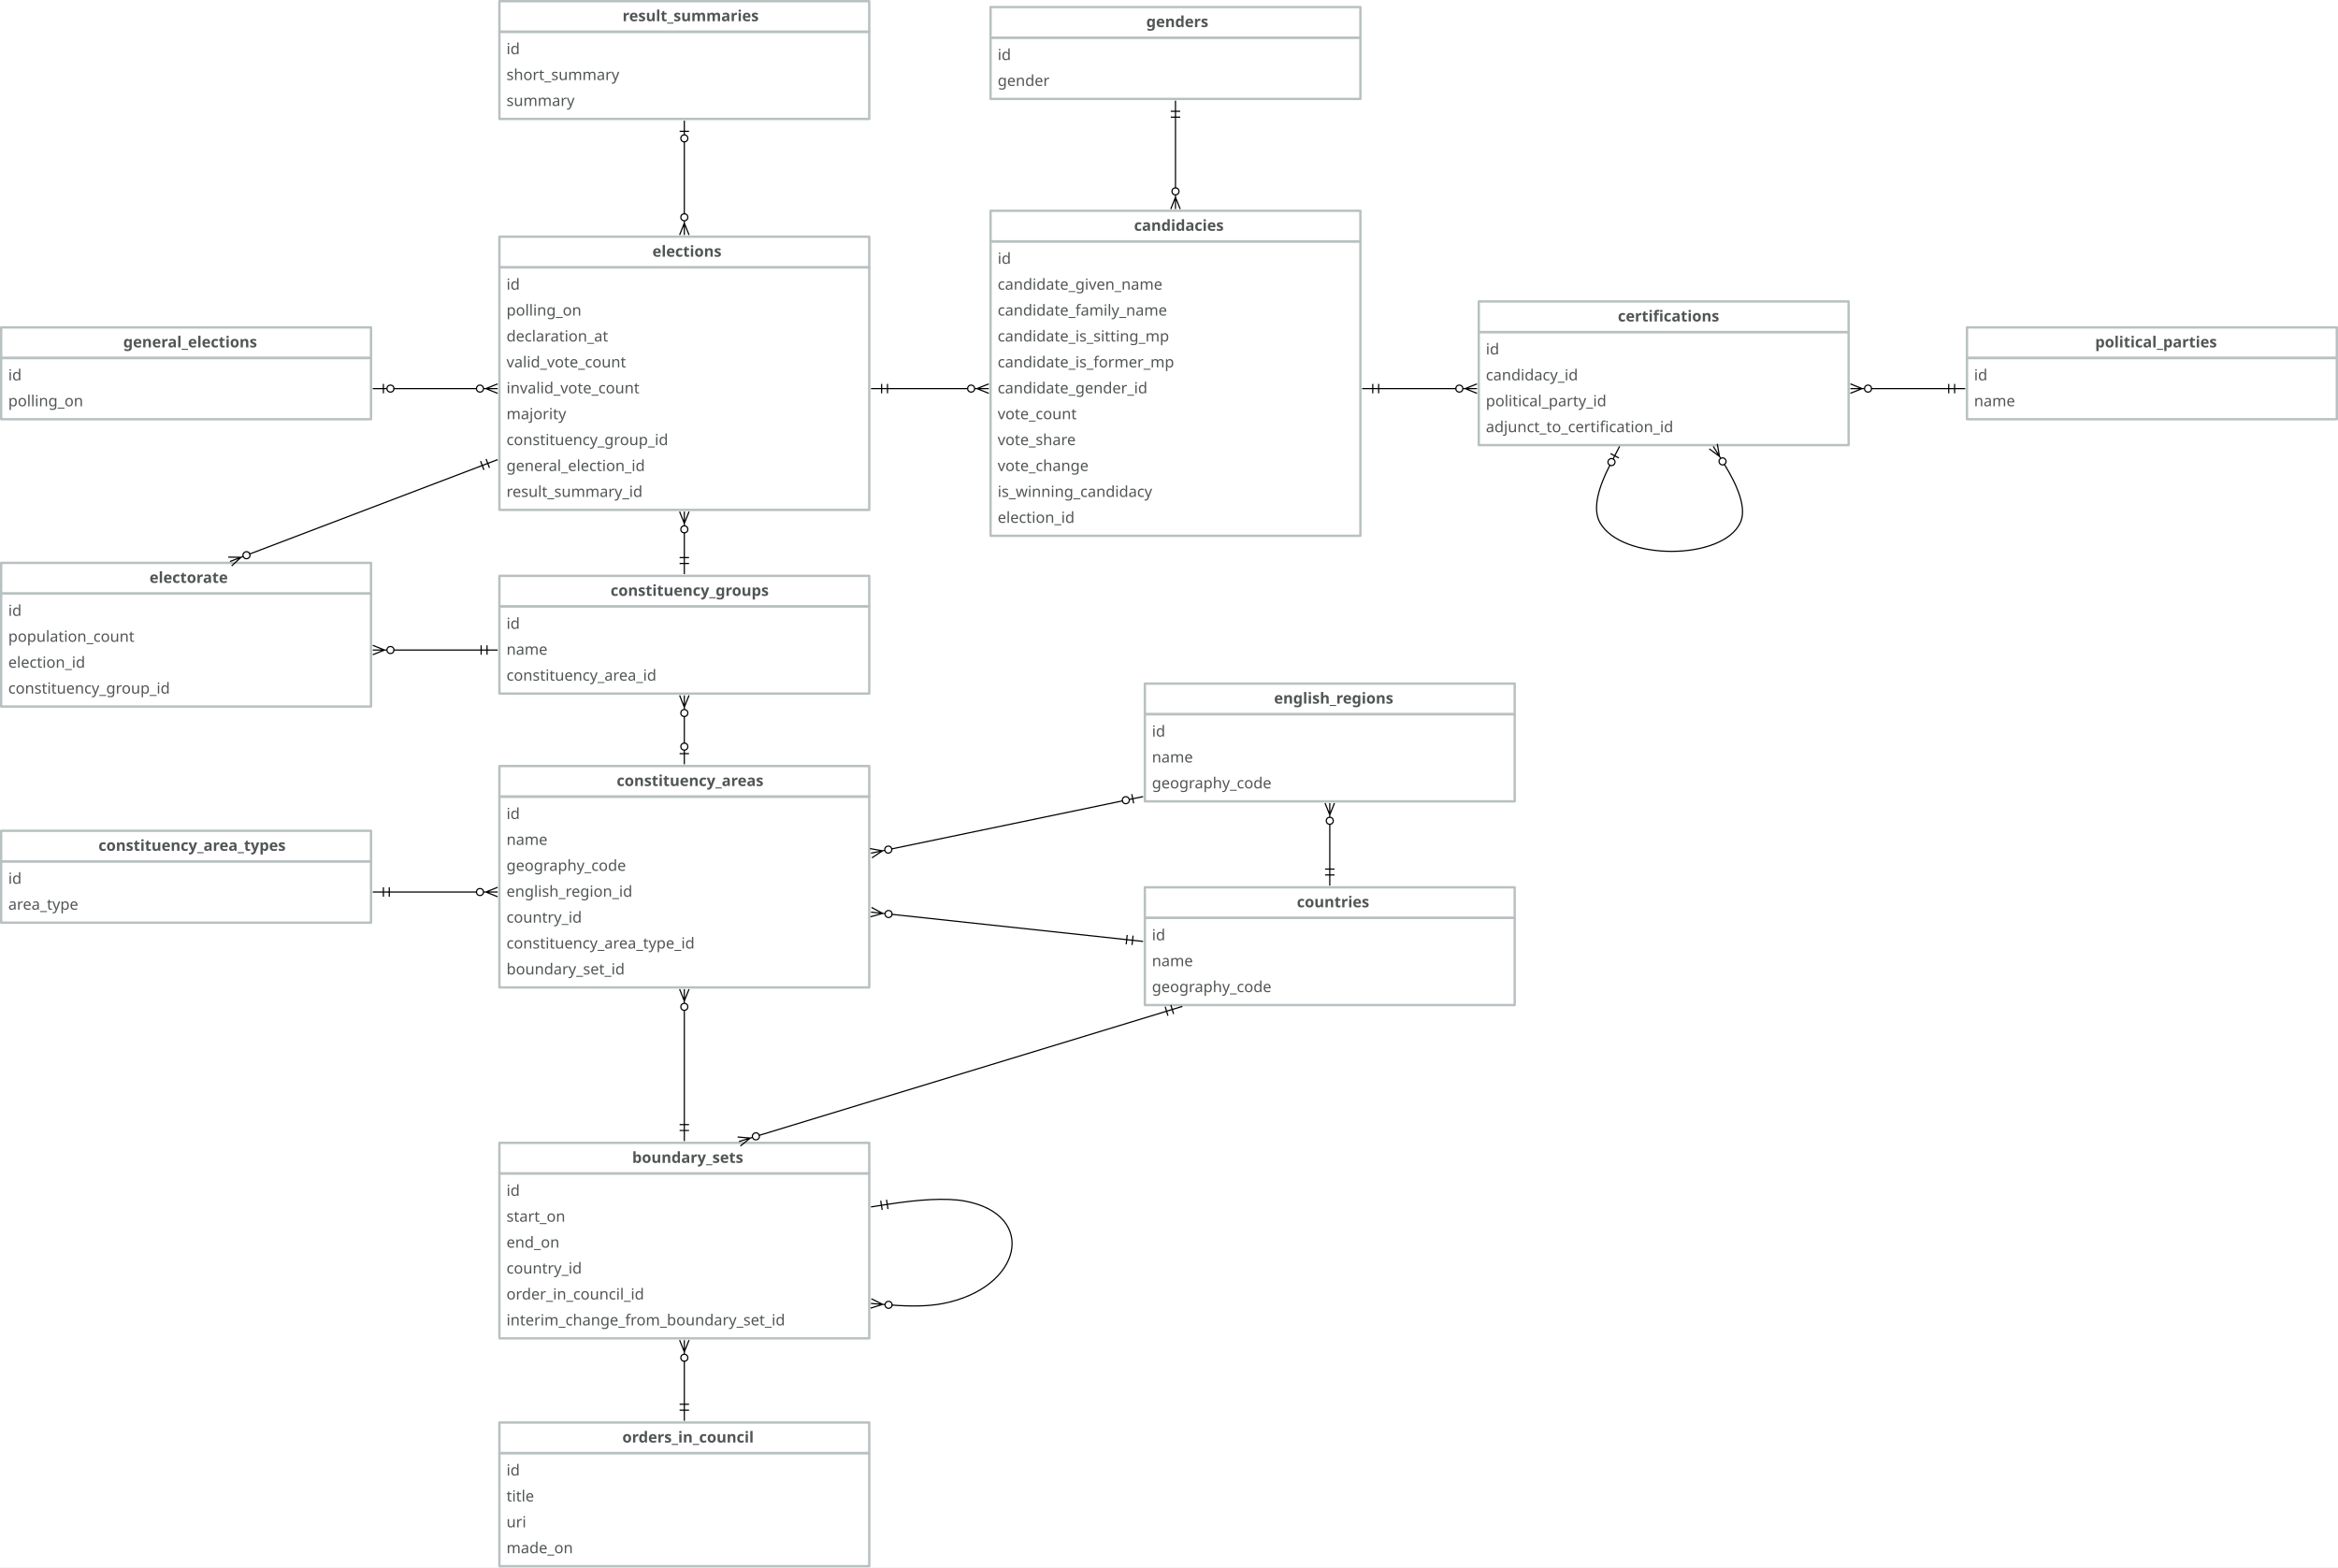
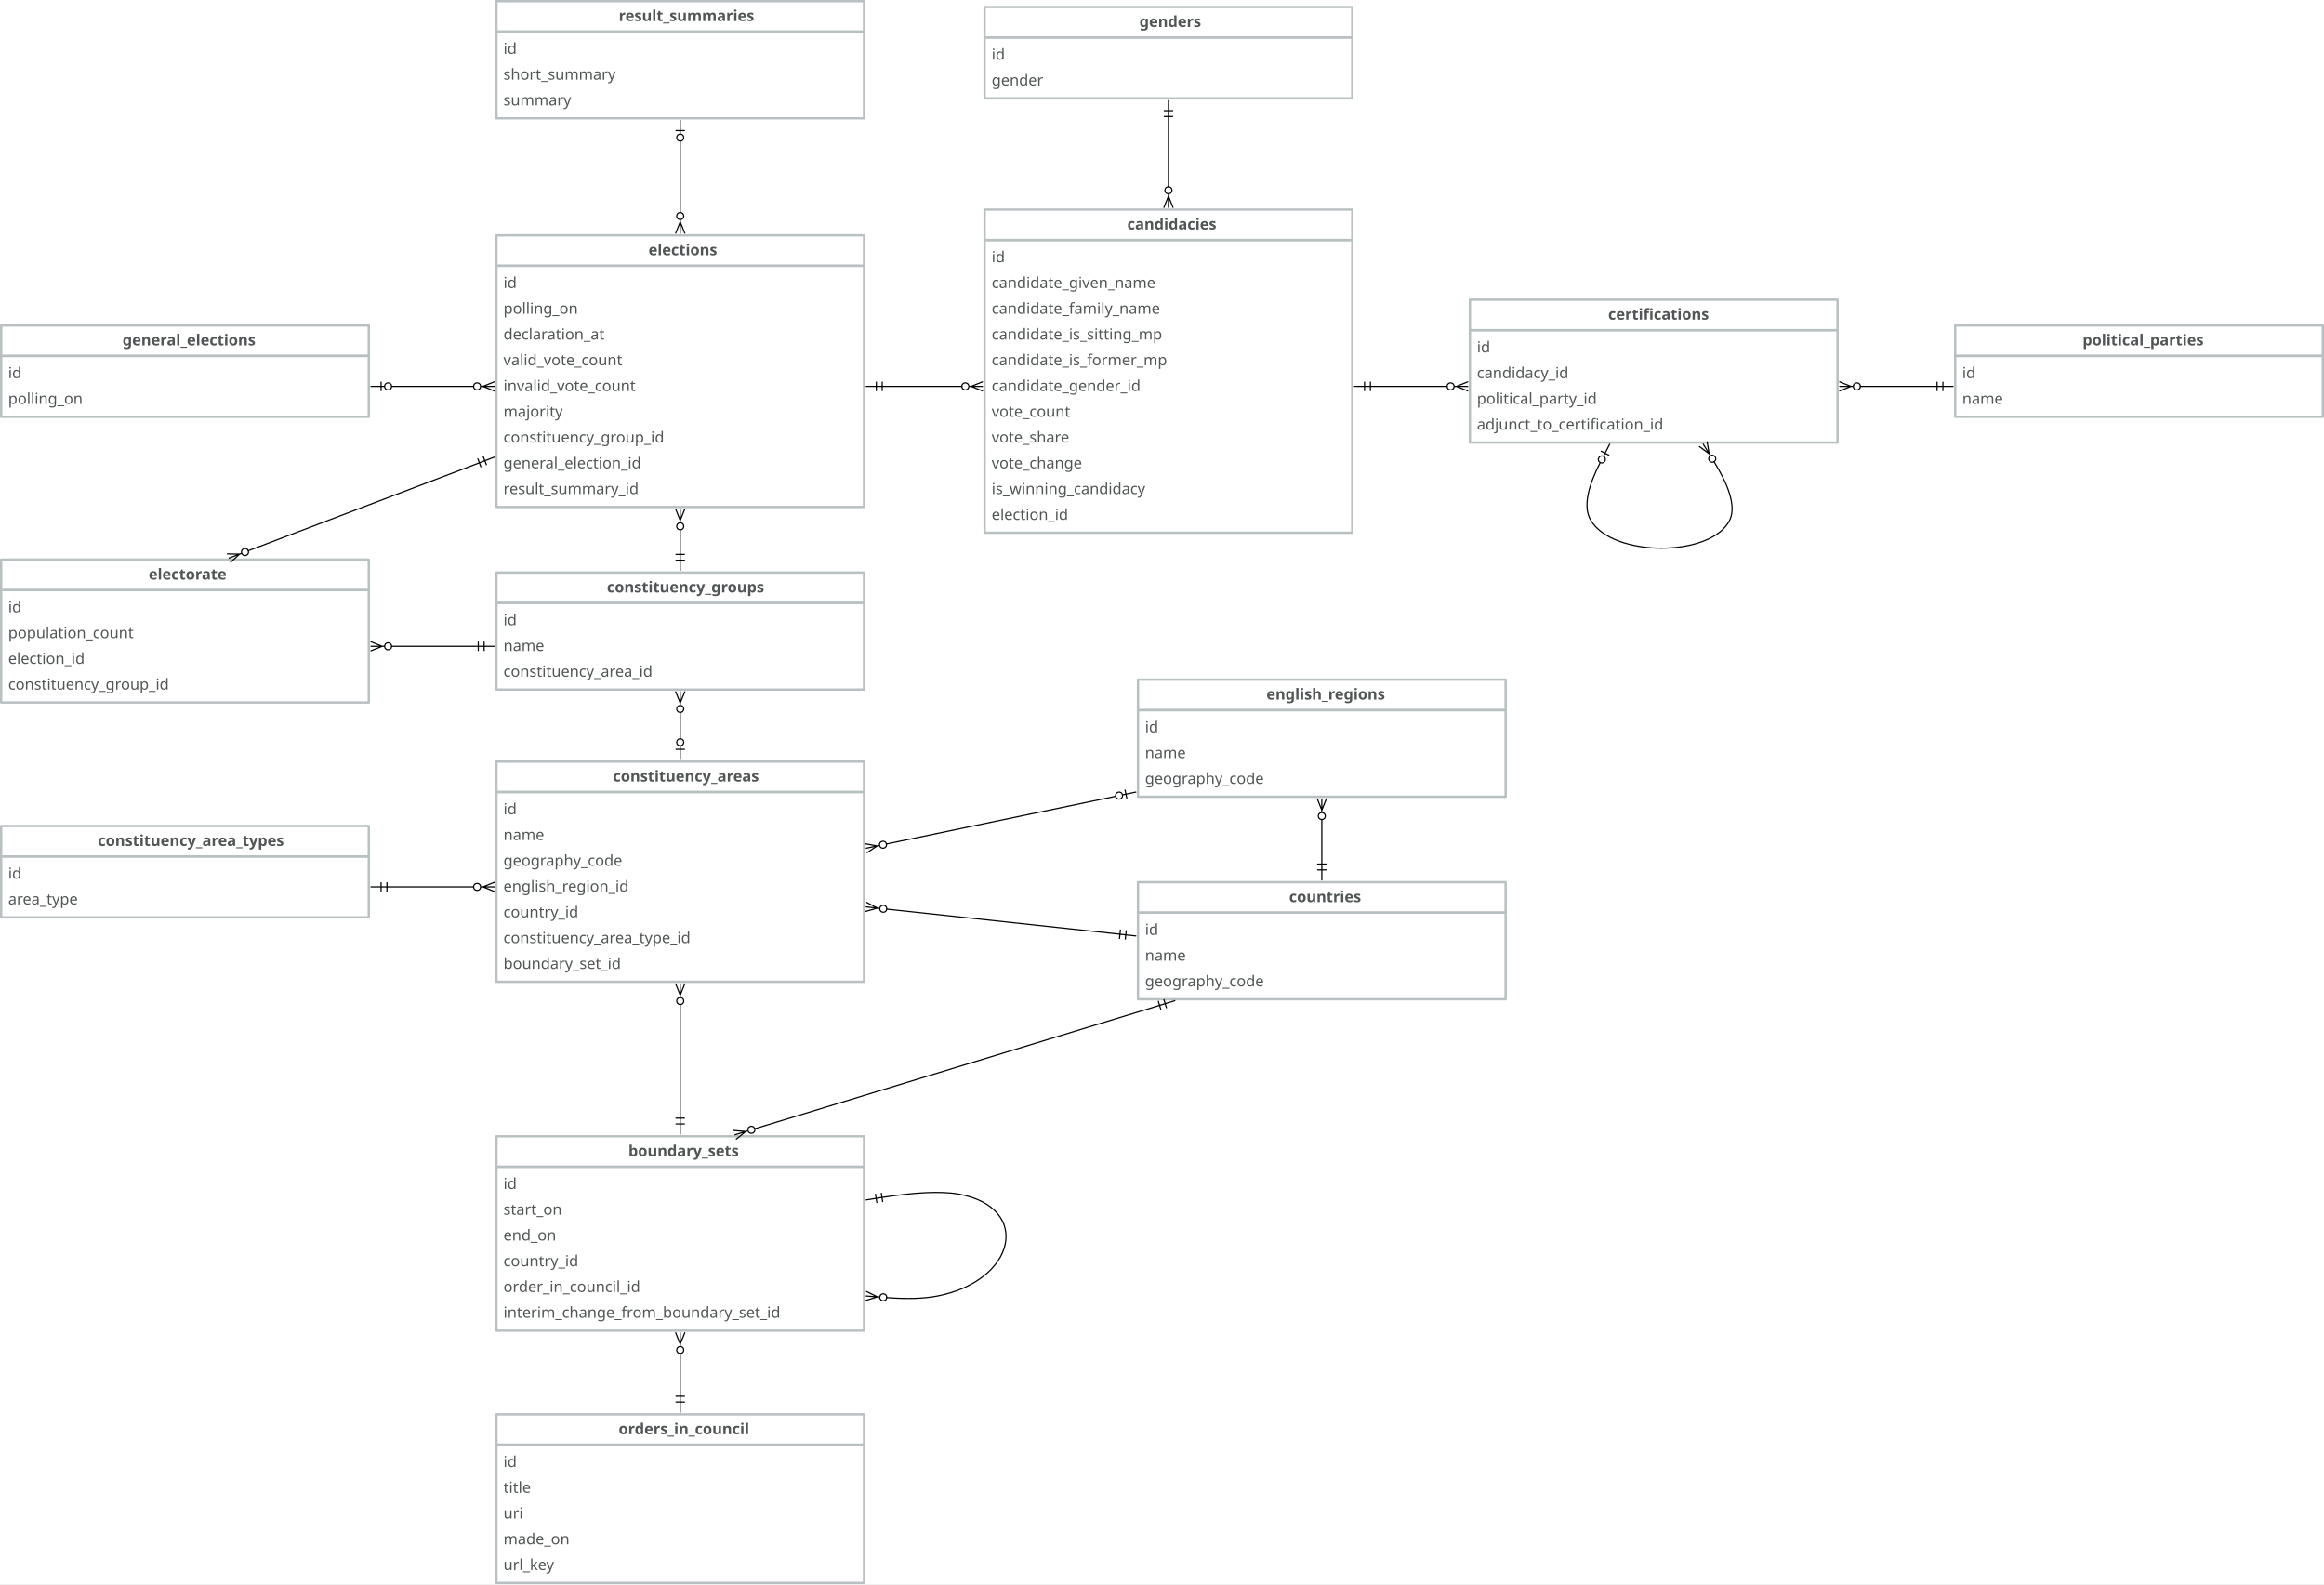
- <svg xmlns="http://www.w3.org/2000/svg" version="1.1" viewBox="62 -91 1985 1331" width="1985" height="1331">
+ <svg xmlns="http://www.w3.org/2000/svg" version="1.1" viewBox="62 -91 1985 1353" width="1985" height="1353">
  <defs>
    <marker orient="auto" overflow="visible" markerUnits="strokeWidth" id="CrowBall_Marker" stroke-linejoin="miter" stroke-miterlimit="10" viewBox="-1 -5 20 10" markerWidth="20" markerHeight="10" color="black">
      <g>
        <path d="M 18 0 L 6 0 M 18 4 L 8 0 L 18 -4 M .879 2.121 C -.293 .95 -.293 -.95 .879 -2.121 C 2.05 -3.293 3.95 -3.293 5.121 -2.121 C 6.293 -.95 6.293 .95 5.121 2.121 C 3.95 3.293 2.05 3.293 .879 2.121" fill="none" stroke="currentColor" stroke-width="1" />
      </g>
    </marker>
    <marker orient="auto" overflow="visible" markerUnits="strokeWidth" id="BarBall_Marker" stroke-linejoin="miter" stroke-miterlimit="10" viewBox="-19 -5 20 10" markerWidth="20" markerHeight="10" color="black">
      <g>
        <path d="M -18 0 L -6 0 M -9 -4 L -9 4 M -.879 -2.121 C .293 -.95 .293 .95 -.879 2.121 C -2.05 3.293 -3.95 3.293 -5.121 2.121 C -6.293 .95 -6.293 -.95 -5.121 -2.121 C -3.95 -3.293 -2.05 -3.293 -.879 -2.121" fill="none" stroke="currentColor" stroke-width="1" />
      </g>
    </marker>
    <marker orient="auto" overflow="visible" markerUnits="strokeWidth" id="DoubleBar_Marker" stroke-linejoin="miter" stroke-miterlimit="10" viewBox="-15 -5 16 10" markerWidth="16" markerHeight="10" color="black">
      <g>
        <path d="M -14 0 L 0 0 M -5 -4 L -5 4 M 0 -4 L 0 4" fill="none" stroke="currentColor" stroke-width="1" />
      </g>
    </marker>
  </defs>
  <g id="Canvas_1" stroke-opacity="1" stroke="none" stroke-dasharray="none" fill="none" fill-opacity="1">
-     <rect fill="white" x="62" y="-91" width="1985" height="1331" />
+     <rect fill="white" x="62" y="-91" width="1985" height="1353" />
    <g id="Canvas_1_Layer_1">
      <g id="Group_2">
        <g id="Graphic_4">
          <rect x="63" y="213" width="314" height="52" stroke="#b9c0c1" stroke-linecap="round" stroke-linejoin="round" stroke-width="2" />
          <text transform="translate(69 219)" fill="#515556">
            <tspan font-family="Avenir" font-size="13" fill="#515556" x="0" y="13">id</tspan>
            <tspan font-family="Avenir" font-size="13" fill="#515556" x="0" y="35">polling_on</tspan>
          </text>
        </g>
        <g id="Graphic_3">
          <rect x="63" y="187" width="314" height="26" stroke="#b9c0c1" stroke-linecap="round" stroke-linejoin="round" stroke-width="2" />
          <text transform="translate(69 191)" fill="#515556">
            <tspan font-family="Avenir" font-weight="bold" font-size="13" fill="#515556" x="97.661" y="13">general_elections</tspan>
          </text>
        </g>
      </g>
      <g id="Group_5">
        <g id="Graphic_7">
          <rect x="486" y="585.5" width="314" height="162" stroke="#b9c0c1" stroke-linecap="round" stroke-linejoin="round" stroke-width="2" />
          <text transform="translate(492 591.5)" fill="#515556">
            <tspan font-family="Avenir" font-size="13" fill="#515556" x="0" y="13">id</tspan>
            <tspan font-family="Avenir" font-size="13" fill="#515556" x="0" y="35">name</tspan>
            <tspan font-family="Avenir" font-size="13" fill="#515556" x="0" y="57">geography_code</tspan>
            <tspan font-family="Avenir" font-size="13" fill="#515556" x="0" y="79">english_region_id</tspan>
            <tspan font-family="Avenir" font-size="13" fill="#515556" x="0" y="101">country_id</tspan>
            <tspan font-family="Avenir" font-size="13" fill="#515556" x="0" y="123">constituency_area_type_id</tspan>
            <tspan font-family="Avenir" font-size="13" fill="#515556" x="0" y="145">boundary_set_id</tspan>
          </text>
        </g>
        <g id="Graphic_6">
          <rect x="486" y="559.5" width="314" height="26" stroke="#b9c0c1" stroke-linecap="round" stroke-linejoin="round" stroke-width="2" />
          <text transform="translate(492 563.5)" fill="#515556">
            <tspan font-family="Avenir" font-weight="bold" font-size="13" fill="#515556" x="93.573" y="13">constituency_areas</tspan>
          </text>
        </g>
      </g>
      <g id="Group_8">
        <g id="Graphic_10">
          <rect x="486" y="424" width="314" height="74" stroke="#b9c0c1" stroke-linecap="round" stroke-linejoin="round" stroke-width="2" />
          <text transform="translate(492 430)" fill="#515556">
            <tspan font-family="Avenir" font-size="13" fill="#515556" x="0" y="13">id</tspan>
            <tspan font-family="Avenir" font-size="13" fill="#515556" x="0" y="35">name</tspan>
            <tspan font-family="Avenir" font-size="13" fill="#515556" x="0" y="57">constituency_area_id</tspan>
          </text>
        </g>
        <g id="Graphic_9">
          <rect x="486" y="398" width="314" height="26" stroke="#b9c0c1" stroke-linecap="round" stroke-linejoin="round" stroke-width="2" />
          <text transform="translate(492 402)" fill="#515556">
            <tspan font-family="Avenir" font-weight="bold" font-size="13" fill="#515556" x="88.398" y="13">constituency_groups</tspan>
          </text>
        </g>
      </g>
      <g id="Line_11">
        <line x1="643" y1="540" x2="643" y2="517.5" marker-end="url(#CrowBall_Marker)" marker-start="url(#BarBall_Marker)" stroke="black" stroke-linecap="round" stroke-linejoin="round" stroke-width="1" />
      </g>
      <g id="Group_12">
        <g id="Graphic_14">
          <rect x="486" y="136" width="314" height="206" stroke="#b9c0c1" stroke-linecap="round" stroke-linejoin="round" stroke-width="2" />
          <text transform="translate(492 142)" fill="#515556">
            <tspan font-family="Avenir" font-size="13" fill="#515556" x="0" y="13">id</tspan>
            <tspan font-family="Avenir" font-size="13" fill="#515556" x="0" y="35">polling_on</tspan>
            <tspan font-family="Avenir" font-size="13" fill="#515556" x="0" y="57">declaration_at</tspan>
            <tspan font-family="Avenir" font-size="13" fill="#515556" x="0" y="79">valid_vote_count</tspan>
            <tspan font-family="Avenir" font-size="13" fill="#515556" x="0" y="101">invalid_vote_count</tspan>
            <tspan font-family="Avenir" font-size="13" fill="#515556" x="0" y="123">majority</tspan>
            <tspan font-family="Avenir" font-size="13" fill="#515556" x="0" y="145">constituency_group_id</tspan>
            <tspan font-family="Avenir" font-size="13" fill="#515556" x="0" y="167">general_election_id</tspan>
            <tspan font-family="Avenir" font-size="13" fill="#515556" x="0" y="189">result_summary_id</tspan>
          </text>
        </g>
        <g id="Graphic_13">
          <rect x="486" y="110" width="314" height="26" stroke="#b9c0c1" stroke-linecap="round" stroke-linejoin="round" stroke-width="2" />
          <text transform="translate(492 114)" fill="#515556">
            <tspan font-family="Avenir" font-weight="bold" font-size="13" fill="#515556" x="123.908" y="13">elections</tspan>
          </text>
        </g>
      </g>
      <g id="Line_15">
        <line x1="643" y1="382.5" x2="643" y2="361.5" marker-end="url(#CrowBall_Marker)" marker-start="url(#DoubleBar_Marker)" stroke="black" stroke-linecap="round" stroke-linejoin="round" stroke-width="1" />
      </g>
      <g id="Line_16">
        <line x1="396.5" y1="239" x2="466.5" y2="239" marker-end="url(#CrowBall_Marker)" marker-start="url(#BarBall_Marker)" stroke="black" stroke-linecap="round" stroke-linejoin="round" stroke-width="1" />
      </g>
      <g id="Group_17">
        <g id="Graphic_19">
          <rect x="903" y="114" width="314" height="250" stroke="#b9c0c1" stroke-linecap="round" stroke-linejoin="round" stroke-width="2" />
          <text transform="translate(909 120)" fill="#515556">
            <tspan font-family="Avenir" font-size="13" fill="#515556" x="0" y="13">id</tspan>
            <tspan font-family="Avenir" font-size="13" fill="#515556" x="0" y="35">candidate_given_name</tspan>
            <tspan font-family="Avenir" font-size="13" fill="#515556" x="0" y="57">candidate_family_name</tspan>
            <tspan font-family="Avenir" font-size="13" fill="#515556" x="0" y="79">candidate_is_sitting_mp</tspan>
            <tspan font-family="Avenir" font-size="13" fill="#515556" x="0" y="101">candidate_is_former_mp</tspan>
            <tspan font-family="Avenir" font-size="13" fill="#515556" x="0" y="123">candidate_gender_id</tspan>
            <tspan font-family="Avenir" font-size="13" fill="#515556" x="0" y="145">vote_count</tspan>
            <tspan font-family="Avenir" font-size="13" fill="#515556" x="0" y="167">vote_share</tspan>
            <tspan font-family="Avenir" font-size="13" fill="#515556" x="0" y="189">vote_change</tspan>
            <tspan font-family="Avenir" font-size="13" fill="#515556" x="0" y="211">is_winning_candidacy</tspan>
            <tspan font-family="Avenir" font-size="13" fill="#515556" x="0" y="233">election_id</tspan>
          </text>
        </g>
        <g id="Graphic_18">
          <rect x="903" y="88" width="314" height="26" stroke="#b9c0c1" stroke-linecap="round" stroke-linejoin="round" stroke-width="2" />
          <text transform="translate(909 92)" fill="#515556">
            <tspan font-family="Avenir" font-weight="bold" font-size="13" fill="#515556" x="115.829" y="13">candidacies</tspan>
          </text>
        </g>
      </g>
      <g id="Group_20">
        <g id="Graphic_22">
          <rect x="903" y="-59" width="314" height="52" stroke="#b9c0c1" stroke-linecap="round" stroke-linejoin="round" stroke-width="2" />
          <text transform="translate(909 -53)" fill="#515556">
            <tspan font-family="Avenir" font-size="13" fill="#515556" x="0" y="13">id</tspan>
            <tspan font-family="Avenir" font-size="13" fill="#515556" x="0" y="35">gender</tspan>
          </text>
        </g>
        <g id="Graphic_21">
          <rect x="903" y="-85" width="314" height="26" stroke="#b9c0c1" stroke-linecap="round" stroke-linejoin="round" stroke-width="2" />
          <text transform="translate(909 -81)" fill="#515556">
            <tspan font-family="Avenir" font-weight="bold" font-size="13" fill="#515556" x="126.203" y="13">genders</tspan>
          </text>
        </g>
      </g>
      <g id="Line_23">
        <line x1="1060" y1="8.5" x2="1060" y2="68.5" marker-end="url(#CrowBall_Marker)" marker-start="url(#DoubleBar_Marker)" stroke="black" stroke-linecap="round" stroke-linejoin="round" stroke-width="1" />
      </g>
      <g id="Line_24">
        <line x1="815.5" y1="239" x2="883.5" y2="239" marker-end="url(#CrowBall_Marker)" marker-start="url(#DoubleBar_Marker)" stroke="black" stroke-linecap="round" stroke-linejoin="round" stroke-width="1" />
      </g>
      <g id="Group_25">
        <g id="Graphic_27">
          <rect x="1034" y="688.5" width="314" height="74" stroke="#b9c0c1" stroke-linecap="round" stroke-linejoin="round" stroke-width="2" />
          <text transform="translate(1040 694.5)" fill="#515556">
            <tspan font-family="Avenir" font-size="13" fill="#515556" x="0" y="13">id</tspan>
            <tspan font-family="Avenir" font-size="13" fill="#515556" x="0" y="35">name</tspan>
            <tspan font-family="Avenir" font-size="13" fill="#515556" x="0" y="57">geography_code</tspan>
          </text>
        </g>
        <g id="Graphic_26">
          <rect x="1034" y="662.5" width="314" height="26" stroke="#b9c0c1" stroke-linecap="round" stroke-linejoin="round" stroke-width="2" />
          <text transform="translate(1040 666.5)" fill="#515556">
            <tspan font-family="Avenir" font-weight="bold" font-size="13" fill="#515556" x="123.076" y="13">countries</tspan>
          </text>
        </g>
      </g>
      <g id="Group_28">
        <g id="Graphic_30">
          <rect x="1034" y="515.5" width="314" height="74" stroke="#b9c0c1" stroke-linecap="round" stroke-linejoin="round" stroke-width="2" />
          <text transform="translate(1040 521.5)" fill="#515556">
            <tspan font-family="Avenir" font-size="13" fill="#515556" x="0" y="13">id</tspan>
            <tspan font-family="Avenir" font-size="13" fill="#515556" x="0" y="35">name</tspan>
            <tspan font-family="Avenir" font-size="13" fill="#515556" x="0" y="57">geography_code</tspan>
          </text>
        </g>
        <g id="Graphic_29">
          <rect x="1034" y="489.5" width="314" height="26" stroke="#b9c0c1" stroke-linecap="round" stroke-linejoin="round" stroke-width="2" />
          <text transform="translate(1040 493.5)" fill="#515556">
            <tspan font-family="Avenir" font-weight="bold" font-size="13" fill="#515556" x="103.68" y="13">english_regions</tspan>
          </text>
        </g>
      </g>
      <g id="Line_31">
        <line x1="1014.888" y1="589.136" x2="819.112" y2="629.864" marker-end="url(#CrowBall_Marker)" marker-start="url(#BarBall_Marker)" stroke="black" stroke-linecap="round" stroke-linejoin="round" stroke-width="1" />
      </g>
      <g id="Line_32">
        <line x1="1018.583" y1="706.937" x2="819.394" y2="685.491" marker-end="url(#CrowBall_Marker)" marker-start="url(#DoubleBar_Marker)" stroke="black" stroke-linecap="round" stroke-linejoin="round" stroke-width="1" />
      </g>
      <g id="Line_33">
        <line x1="1191" y1="647" x2="1191" y2="609" marker-end="url(#CrowBall_Marker)" marker-start="url(#DoubleBar_Marker)" stroke="black" stroke-linecap="round" stroke-linejoin="round" stroke-width="1" />
      </g>
      <g id="Group_34">
        <g id="Graphic_36">
          <rect x="63" y="640.5" width="314" height="52" stroke="#b9c0c1" stroke-linecap="round" stroke-linejoin="round" stroke-width="2" />
          <text transform="translate(69 646.5)" fill="#515556">
            <tspan font-family="Avenir" font-size="13" fill="#515556" x="0" y="13">id</tspan>
            <tspan font-family="Avenir" font-size="13" fill="#515556" x="0" y="35">area_type</tspan>
          </text>
        </g>
        <g id="Graphic_35">
          <rect x="63" y="614.5" width="314" height="26" stroke="#b9c0c1" stroke-linecap="round" stroke-linejoin="round" stroke-width="2" />
          <text transform="translate(69 618.5)" fill="#515556">
            <tspan font-family="Avenir" font-weight="bold" font-size="13" fill="#515556" x="76.594" y="13">constituency_area_types</tspan>
          </text>
        </g>
      </g>
      <g id="Line_37">
        <line x1="392.5" y1="666.5" x2="466.5" y2="666.5" marker-end="url(#CrowBall_Marker)" marker-start="url(#DoubleBar_Marker)" stroke="black" stroke-linecap="round" stroke-linejoin="round" stroke-width="1" />
      </g>
      <g id="Group_38">
        <g id="Graphic_40">
          <rect x="1732" y="213" width="314" height="52" stroke="#b9c0c1" stroke-linecap="round" stroke-linejoin="round" stroke-width="2" />
          <text transform="translate(1738 219)" fill="#515556">
            <tspan font-family="Avenir" font-size="13" fill="#515556" x="0" y="13">id</tspan>
            <tspan font-family="Avenir" font-size="13" fill="#515556" x="0" y="35">name</tspan>
          </text>
        </g>
        <g id="Graphic_39">
          <rect x="1732" y="187" width="314" height="26" stroke="#b9c0c1" stroke-linecap="round" stroke-linejoin="round" stroke-width="2" />
          <text transform="translate(1738 191)" fill="#515556">
            <tspan font-family="Avenir" font-weight="bold" font-size="13" fill="#515556" x="102.809" y="13">political_parties</tspan>
          </text>
        </g>
      </g>
      <g id="Group_41">
        <g id="Graphic_43">
          <rect x="1317.5" y="191" width="314" height="96" stroke="#b9c0c1" stroke-linecap="round" stroke-linejoin="round" stroke-width="2" />
          <text transform="translate(1323.5 197)" fill="#515556">
            <tspan font-family="Avenir" font-size="13" fill="#515556" x="0" y="13">id</tspan>
            <tspan font-family="Avenir" font-size="13" fill="#515556" x="0" y="35">candidacy_id</tspan>
            <tspan font-family="Avenir" font-size="13" fill="#515556" x="0" y="57">political_party_id</tspan>
            <tspan font-family="Avenir" font-size="13" fill="#515556" x="0" y="79">adjunct_to_certification_id</tspan>
          </text>
        </g>
        <g id="Graphic_42">
          <rect x="1317.5" y="165" width="314" height="26" stroke="#b9c0c1" stroke-linecap="round" stroke-linejoin="round" stroke-width="2" />
          <text transform="translate(1323.5 169)" fill="#515556">
            <tspan font-family="Avenir" font-weight="bold" font-size="13" fill="#515556" x="112.097" y="13">certifications</tspan>
          </text>
        </g>
      </g>
      <g id="Line_44">
        <line x1="1232.5" y1="239" x2="1298" y2="239" marker-end="url(#CrowBall_Marker)" marker-start="url(#DoubleBar_Marker)" stroke="black" stroke-linecap="round" stroke-linejoin="round" stroke-width="1" />
      </g>
      <g id="Line_45">
        <line x1="1716.5" y1="239" x2="1651" y2="239" marker-end="url(#CrowBall_Marker)" marker-start="url(#DoubleBar_Marker)" stroke="black" stroke-linecap="round" stroke-linejoin="round" stroke-width="1" />
      </g>
      <g id="Line_46">
        <path d="M 1428.805 304.059 C 1419.198 322.706 1413.754 341.168 1420.5 353 C 1438.915 385.297 1524.201 385.297 1539.5 353 C 1545.174 341.022 1537.699 322.249 1526.048 303.369" marker-end="url(#CrowBall_Marker)" marker-start="url(#BarBall_Marker)" stroke="black" stroke-linecap="round" stroke-linejoin="round" stroke-width="1" />
      </g>
      <g id="Group_47">
        <g id="Graphic_49">
          <rect x="486" y="905.5" width="314" height="140" stroke="#b9c0c1" stroke-linecap="round" stroke-linejoin="round" stroke-width="2" />
          <text transform="translate(492 911.5)" fill="#515556">
            <tspan font-family="Avenir" font-size="13" fill="#515556" x="0" y="13">id</tspan>
            <tspan font-family="Avenir" font-size="13" fill="#515556" x="0" y="35">start_on</tspan>
            <tspan font-family="Avenir" font-size="13" fill="#515556" x="0" y="57">end_on</tspan>
            <tspan font-family="Avenir" font-size="13" fill="#515556" x="0" y="79">country_id</tspan>
            <tspan font-family="Avenir" font-size="13" fill="#515556" x="0" y="101">order_in_council_id</tspan>
            <tspan font-family="Avenir" font-size="13" fill="#515556" x="0" y="123">interim_change_from_boundary_set_id</tspan>
          </text>
        </g>
        <g id="Graphic_48">
          <rect x="486" y="879.5" width="314" height="26" stroke="#b9c0c1" stroke-linecap="round" stroke-linejoin="round" stroke-width="2" />
          <text transform="translate(492 883.5)" fill="#515556">
            <tspan font-family="Avenir" font-weight="bold" font-size="13" fill="#515556" x="106.709" y="13">boundary_sets</tspan>
          </text>
        </g>
      </g>
      <g id="Line_50">
        <line x1="1052.435" y1="767.727" x2="706.637" y2="873.107" marker-end="url(#CrowBall_Marker)" marker-start="url(#DoubleBar_Marker)" stroke="black" stroke-linecap="round" stroke-linejoin="round" stroke-width="1" />
      </g>
      <g id="Line_51">
        <line x1="643" y1="864" x2="643" y2="767" marker-end="url(#CrowBall_Marker)" marker-start="url(#DoubleBar_Marker)" stroke="black" stroke-linecap="round" stroke-linejoin="round" stroke-width="1" />
      </g>
      <g id="Group_52">
        <g id="Graphic_54">
-           <rect x="486" y="1143" width="314" height="96" stroke="#b9c0c1" stroke-linecap="round" stroke-linejoin="round" stroke-width="2" />
+           <rect x="486" y="1143" width="314" height="118" stroke="#b9c0c1" stroke-linecap="round" stroke-linejoin="round" stroke-width="2" />
          <text transform="translate(492 1149)" fill="#515556">
            <tspan font-family="Avenir" font-size="13" fill="#515556" x="0" y="13">id</tspan>
            <tspan font-family="Avenir" font-size="13" fill="#515556" x="0" y="35">title</tspan>
            <tspan font-family="Avenir" font-size="13" fill="#515556" x="0" y="57">uri</tspan>
            <tspan font-family="Avenir" font-size="13" fill="#515556" x="0" y="79">made_on</tspan>
+             <tspan font-family="Avenir" font-size="13" fill="#515556" x="0" y="101">url_key</tspan>
          </text>
        </g>
        <g id="Graphic_53">
          <rect x="486" y="1117" width="314" height="26" stroke="#b9c0c1" stroke-linecap="round" stroke-linejoin="round" stroke-width="2" />
          <text transform="translate(492 1121)" fill="#515556">
            <tspan font-family="Avenir" font-weight="bold" font-size="13" fill="#515556" x="98.389" y="13">orders_in_council</tspan>
          </text>
        </g>
      </g>
      <g id="Line_55">
        <line x1="643" y1="1101.5" x2="643" y2="1065" marker-end="url(#CrowBall_Marker)" marker-start="url(#DoubleBar_Marker)" stroke="black" stroke-linecap="round" stroke-linejoin="round" stroke-width="1" />
      </g>
      <g id="Line_56">
        <path d="M 815.297 931.761 C 841.503 927.663 865.115 925.997 881.164 928.952 C 943.398 940.408 930.144 1002.751 862.671 1015.938 C 850.53 1018.311 835.645 1018.521 819.398 1017.269" marker-end="url(#CrowBall_Marker)" marker-start="url(#DoubleBar_Marker)" stroke="black" stroke-linecap="round" stroke-linejoin="round" stroke-width="1" />
      </g>
      <g id="Group_57">
        <g id="Graphic_59">
          <rect x="63" y="413" width="314" height="96" stroke="#b9c0c1" stroke-linecap="round" stroke-linejoin="round" stroke-width="2" />
          <text transform="translate(69 419)" fill="#515556">
            <tspan font-family="Avenir" font-size="13" fill="#515556" x="0" y="13">id</tspan>
            <tspan font-family="Avenir" font-size="13" fill="#515556" x="0" y="35">population_count</tspan>
            <tspan font-family="Avenir" font-size="13" fill="#515556" x="0" y="57">election_id</tspan>
            <tspan font-family="Avenir" font-size="13" fill="#515556" x="0" y="79">constituency_group_id</tspan>
          </text>
        </g>
        <g id="Graphic_58">
          <rect x="63" y="387" width="314" height="26" stroke="#b9c0c1" stroke-linecap="round" stroke-linejoin="round" stroke-width="2" />
          <text transform="translate(69 391)" fill="#515556">
            <tspan font-family="Avenir" font-weight="bold" font-size="13" fill="#515556" x="119.943" y="13">electorate</tspan>
          </text>
        </g>
      </g>
      <g id="Line_60">
        <line x1="470.5" y1="461" x2="396.5" y2="461" marker-end="url(#CrowBall_Marker)" marker-start="url(#DoubleBar_Marker)" stroke="black" stroke-linecap="round" stroke-linejoin="round" stroke-width="1" />
      </g>
      <g id="Line_61">
        <line x1="471.448" y1="304.295" x2="274.073" y2="379.419" marker-end="url(#CrowBall_Marker)" marker-start="url(#DoubleBar_Marker)" stroke="black" stroke-linecap="round" stroke-linejoin="round" stroke-width="1" />
      </g>
      <g id="Group_62">
        <g id="Graphic_64">
          <rect x="486" y="-64" width="314" height="74" stroke="#b9c0c1" stroke-linecap="round" stroke-linejoin="round" stroke-width="2" />
          <text transform="translate(492 -58)" fill="#515556">
            <tspan font-family="Avenir" font-size="13" fill="#515556" x="0" y="13">id</tspan>
            <tspan font-family="Avenir" font-size="13" fill="#515556" x="0" y="35">short_summary</tspan>
            <tspan font-family="Avenir" font-size="13" fill="#515556" x="0" y="57">summary</tspan>
          </text>
        </g>
        <g id="Graphic_63">
          <rect x="486" y="-90" width="314" height="26" stroke="#b9c0c1" stroke-linecap="round" stroke-linejoin="round" stroke-width="2" />
          <text transform="translate(492 -86)" fill="#515556">
            <tspan font-family="Avenir" font-weight="bold" font-size="13" fill="#515556" x="98.513" y="13">result_summaries</tspan>
          </text>
        </g>
      </g>
      <g id="Line_65">
        <line x1="643" y1="29.5" x2="643" y2="90.5" marker-end="url(#CrowBall_Marker)" marker-start="url(#BarBall_Marker)" stroke="black" stroke-linecap="round" stroke-linejoin="round" stroke-width="1" />
      </g>
    </g>
  </g>
</svg>
